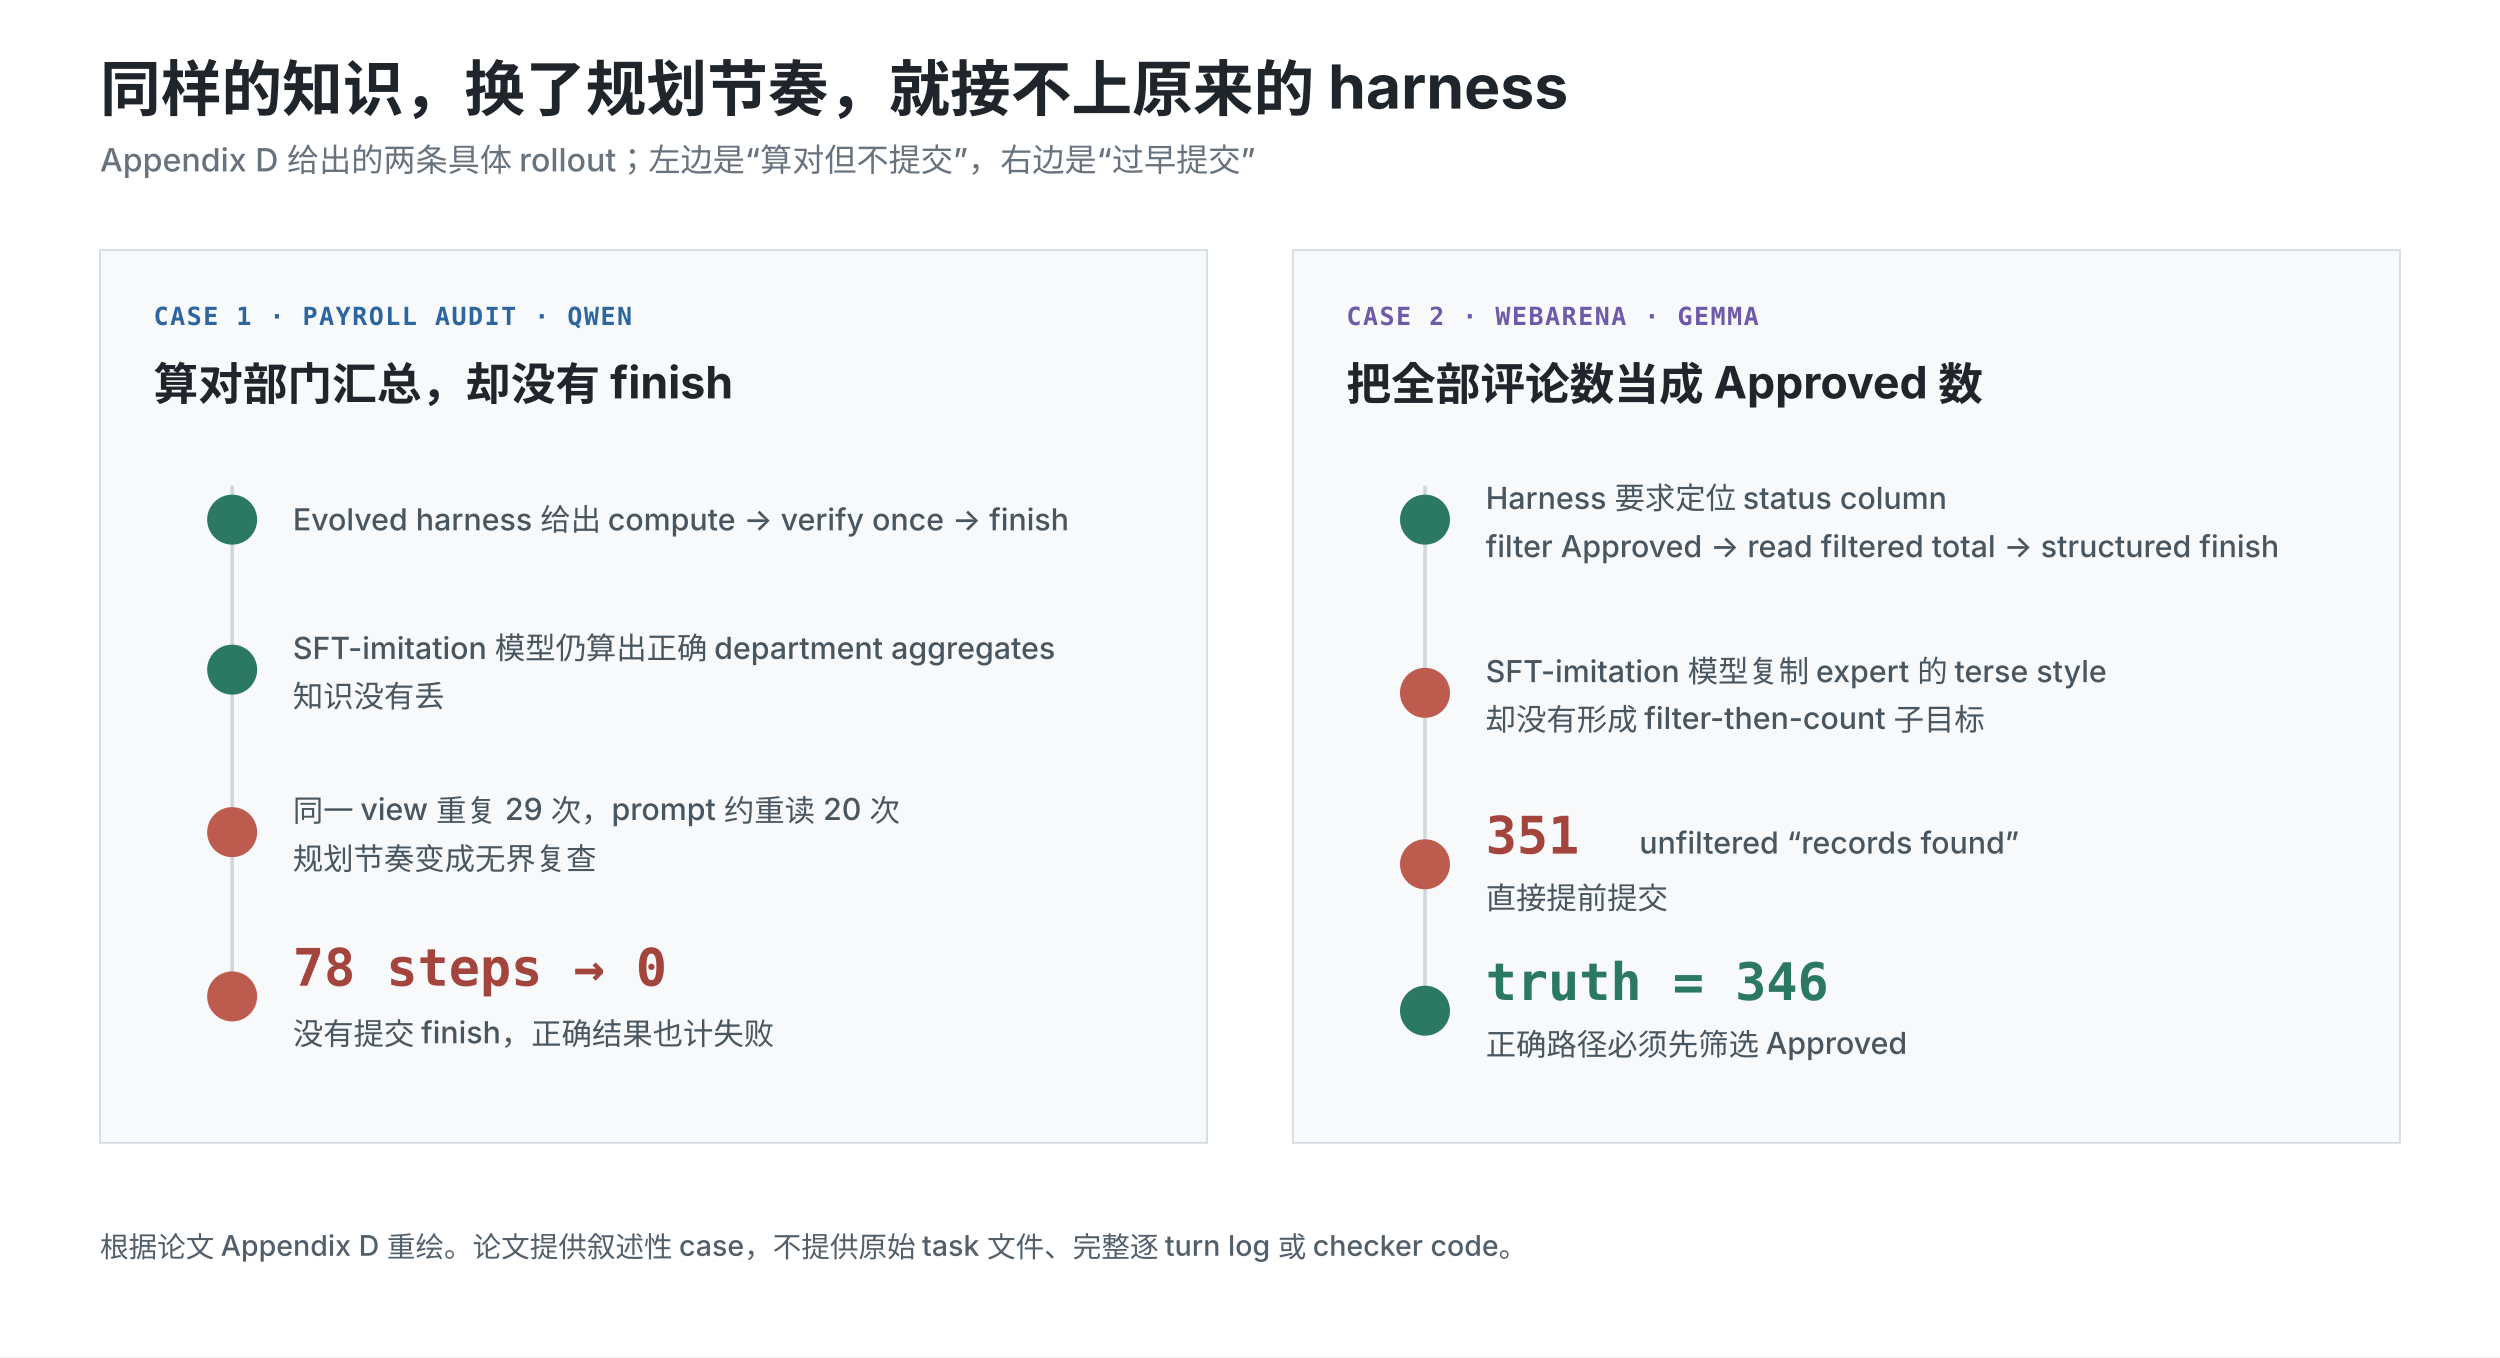
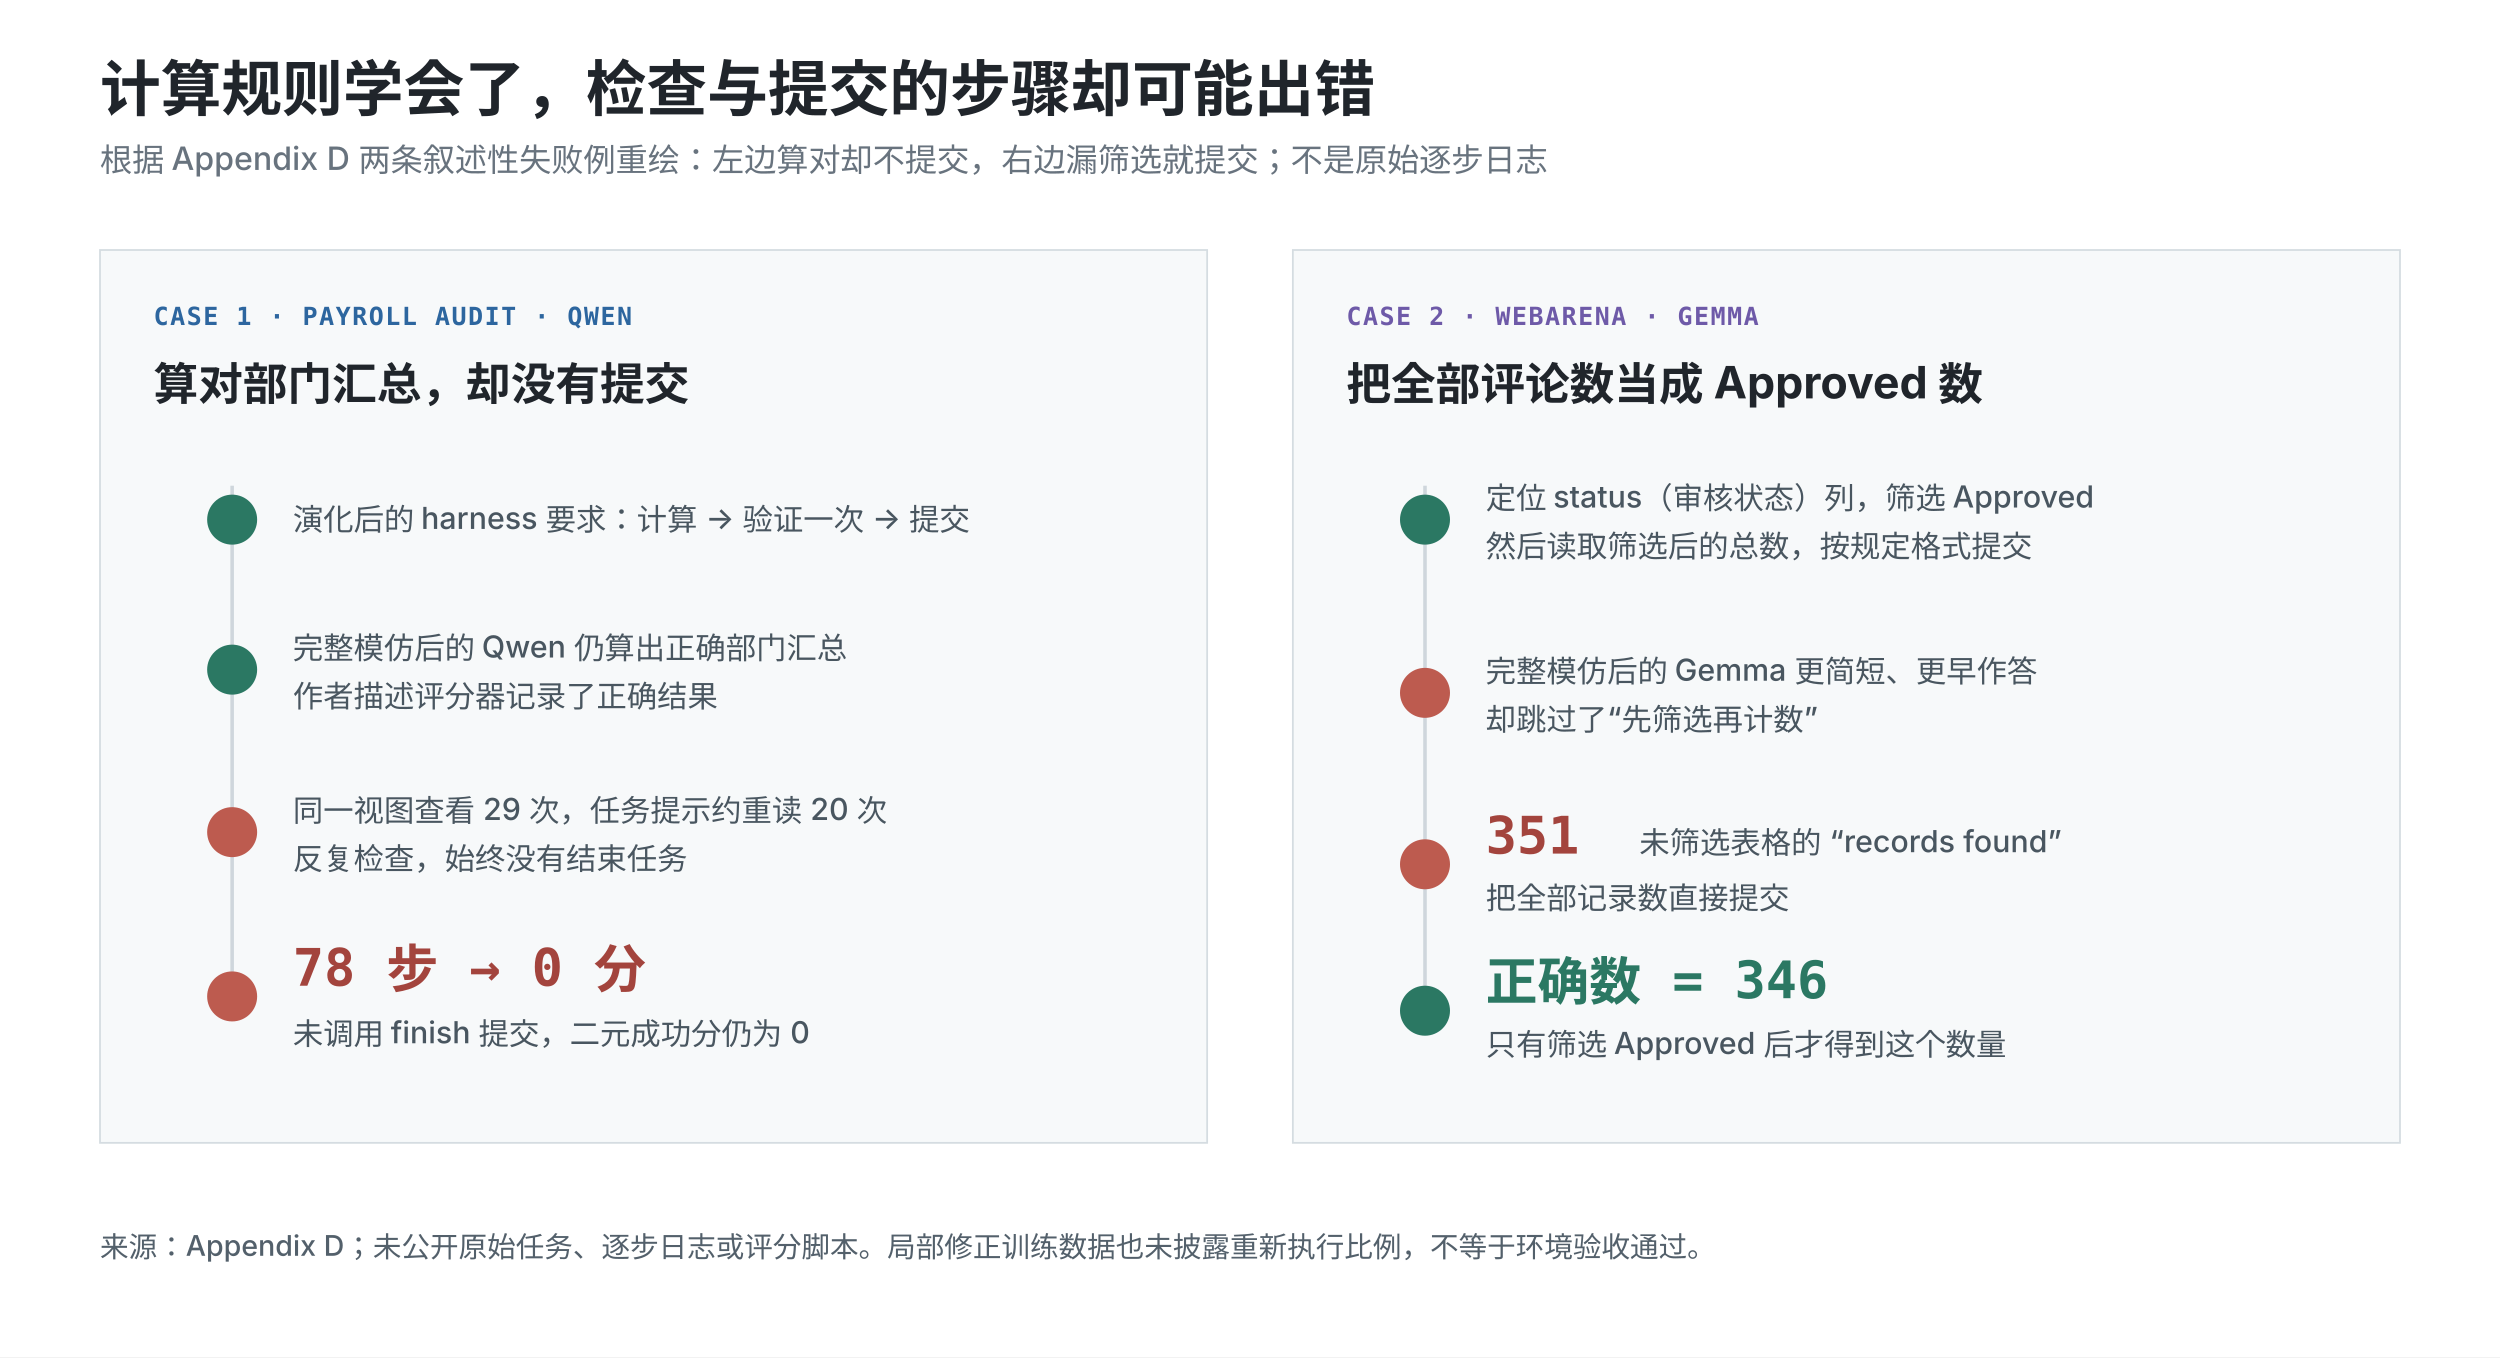
<svg xmlns="http://www.w3.org/2000/svg" width="1400" height="760" viewBox="0 0 1400 760" role="img" aria-labelledby="title desc">
  <rect width="1400" height="760" fill="#fff" />
  <style>.t{font:700 34px -apple-system,BlinkMacSystemFont,"Segoe UI","PingFang SC",sans-serif;fill:#20252b}.s{font:500 18px -apple-system,BlinkMacSystemFont,"Segoe UI","PingFang SC",sans-serif;fill:#68737e}.h{font:700 25px -apple-system,BlinkMacSystemFont,"Segoe UI","PingFang SC",sans-serif;fill:#20252b}.tag{font:750 14px ui-monospace,SFMono-Regular,Menlo,monospace;letter-spacing:.06em}.p{font:500 17px -apple-system,BlinkMacSystemFont,"Segoe UI","PingFang SC",sans-serif;fill:#495660}.n{font:750 29px ui-monospace,SFMono-Regular,Menlo,monospace}.line{stroke:#cfd6dc;stroke-width:2}.note{font:500 16px -apple-system,BlinkMacSystemFont,"Segoe UI","PingFang SC",sans-serif;fill:#53606b}</style>
-   <text x="56" y="62" class="t">同样的知识，换了规划节奏，就接不上原来的 harness</text>
-   <text x="56" y="96" class="s">Appendix D 给出的两条具体 rollout；左边是“算对但不提交”，右边是“过早提交”</text>
+   <text x="56" y="62" class="t">计算规则学会了，检查与提交的步骤却可能出错</text>
+   <text x="56" y="96" class="s">根据 Appendix D 两条叙述性失败例重绘：左边算对却不提交，右边漏筛选就提交；不是原始逐步日志</text>
  <g transform="translate(56 140)">
    <rect width="620" height="500" fill="#f7f9fa" stroke="#d5dce1" />
    <text x="30" y="42" class="tag" fill="#2d669f">CASE 1 · PAYROLL AUDIT · QWEN</text>
-     <text x="30" y="84" class="h">算对部门汇总，却没有 finish</text>
+     <text x="30" y="84" class="h">算对部门汇总，却没有提交</text>
    <line x1="74" y1="132" x2="74" y2="426" class="line" />
    <circle cx="74" cy="151" r="14" fill="#2b7863" />
-     <text x="108" y="157" class="p">Evolved harness 给出 compute → verify once → finish</text>
+     <text x="108" y="157" class="p">演化后的 harness 要求：计算 → 验证一次 → 提交</text>
    <circle cx="74" cy="235" r="14" fill="#2b7863" />
-     <text x="108" y="229" class="p">SFT-imitation 模型仍算出正确 department aggregates</text>
-     <text x="108" y="256" class="p">知识没有丢</text>
+     <text x="108" y="229" class="p">完整模仿后的 Qwen 仍算出正确部门汇总</text>
+     <text x="108" y="256" class="p">作者描述评分器记录了正确结果</text>
    <circle cx="74" cy="326" r="14" fill="#bd5b4f" />
-     <text x="108" y="320" class="p">同一 view 重复 29 次，prompt 约重读 20 次</text>
-     <text x="108" y="347" class="p">规划节奏变成无界复查</text>
+     <text x="108" y="320" class="p">同一视图查看 29 次，任务提示约重读 20 次</text>
+     <text x="108" y="347" class="p">反复检查，始终没有结束任务</text>
    <circle cx="74" cy="418" r="14" fill="#bd5b4f" />
-     <text x="108" y="412" class="n" fill="#a3443d">78 steps → 0</text>
-     <text x="108" y="445" class="p">没有提交 finish，正确结果也计失败</text>
+     <text x="108" y="412" class="n" fill="#a3443d">78 步 → 0 分</text>
+     <text x="108" y="445" class="p">未调用 finish 提交，二元成功分仍为 0</text>
  </g>
  <g transform="translate(724 140)">
    <rect width="620" height="500" fill="#f7f9fa" stroke="#d5dce1" />
    <text x="30" y="42" class="tag" fill="#6e5aa8">CASE 2 · WEBARENA · GEMMA</text>
    <text x="30" y="84" class="h">把全部评论数当成 Approved 数</text>
    <line x1="74" y1="132" x2="74" y2="426" class="line" />
    <circle cx="74" cy="151" r="14" fill="#2b7863" />
-     <text x="108" y="145" class="p">Harness 要求定位 status column</text>
-     <text x="108" y="172" class="p">filter Approved → read filtered total → structured finish</text>
+     <text x="108" y="145" class="p">定位 status（审核状态）列，筛选 Approved</text>
+     <text x="108" y="172" class="p">然后读取筛选后的总数，按规定格式提交</text>
    <circle cx="74" cy="248" r="14" fill="#bd5b4f" />
-     <text x="108" y="242" class="p">SFT-imitation 模型复制 expert 的 terse style</text>
-     <text x="108" y="269" class="p">却没有形成 filter-then-count 子目标</text>
+     <text x="108" y="242" class="p">完整模仿后的 Gemma 更简短、更早作答</text>
+     <text x="108" y="269" class="p">却跳过了“先筛选再计数”</text>
    <circle cx="74" cy="344" r="14" fill="#bd5b4f" />
    <text x="108" y="338" class="n" fill="#a3443d">351</text>
-     <text x="194" y="338" class="p">unfiltered “records found”</text>
-     <text x="108" y="369" class="p">直接提前提交</text>
+     <text x="194" y="338" class="p">未筛选表格的 “records found”</text>
+     <text x="108" y="369" class="p">把全部记录数直接提交</text>
    <circle cx="74" cy="426" r="14" fill="#2b7863" />
-     <text x="108" y="420" class="n" fill="#2b7863">truth = 346</text>
-     <text x="108" y="451" class="p">正确路径必须先筛选 Approved</text>
+     <text x="108" y="420" class="n" fill="#2b7863">正确数 = 346</text>
+     <text x="108" y="451" class="p">只有筛选 Approved 后才得到这个数量</text>
  </g>
-   <text x="56" y="704" class="note">根据论文 Appendix D 重绘。论文提供叙述性 case，不提供原始 task 文件、完整逐 turn log 或 checker code。</text>
+   <text x="56" y="704" class="note">来源：Appendix D；未公开原始任务、逐步日志或评分脚本。局部修正训练数据也未披露重新执行比例，不等于环境验收通过。</text>
</svg>
